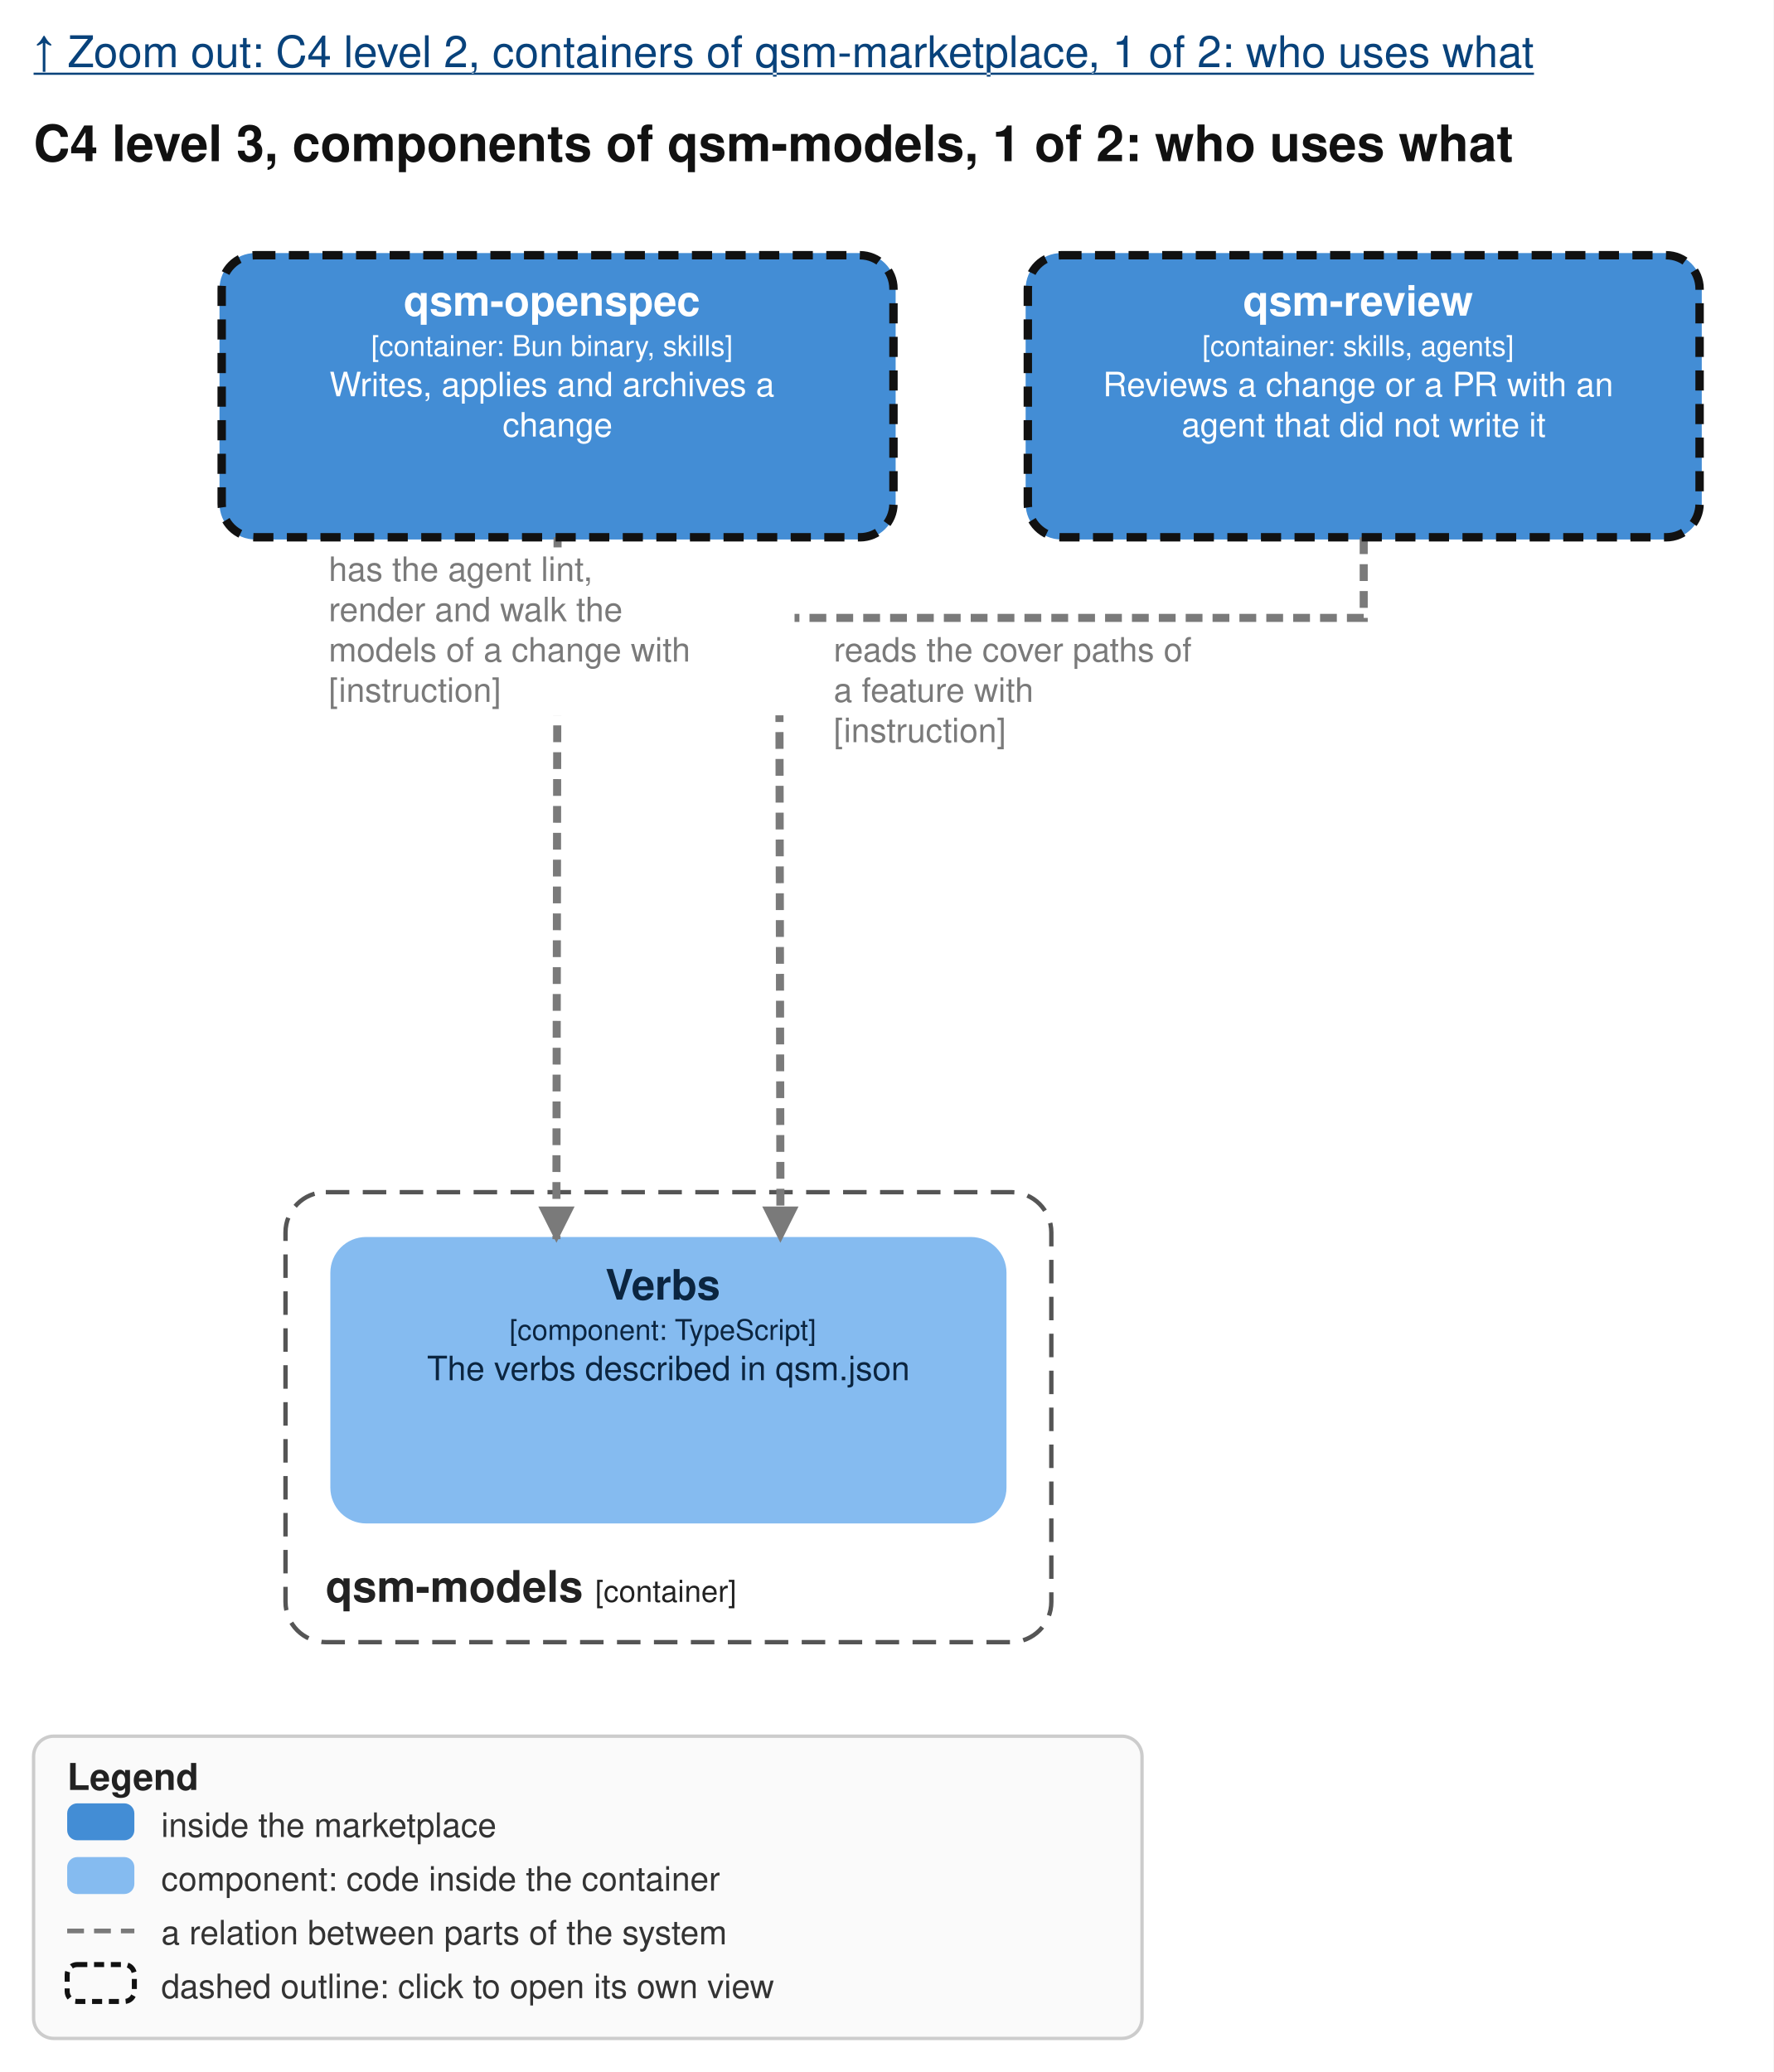
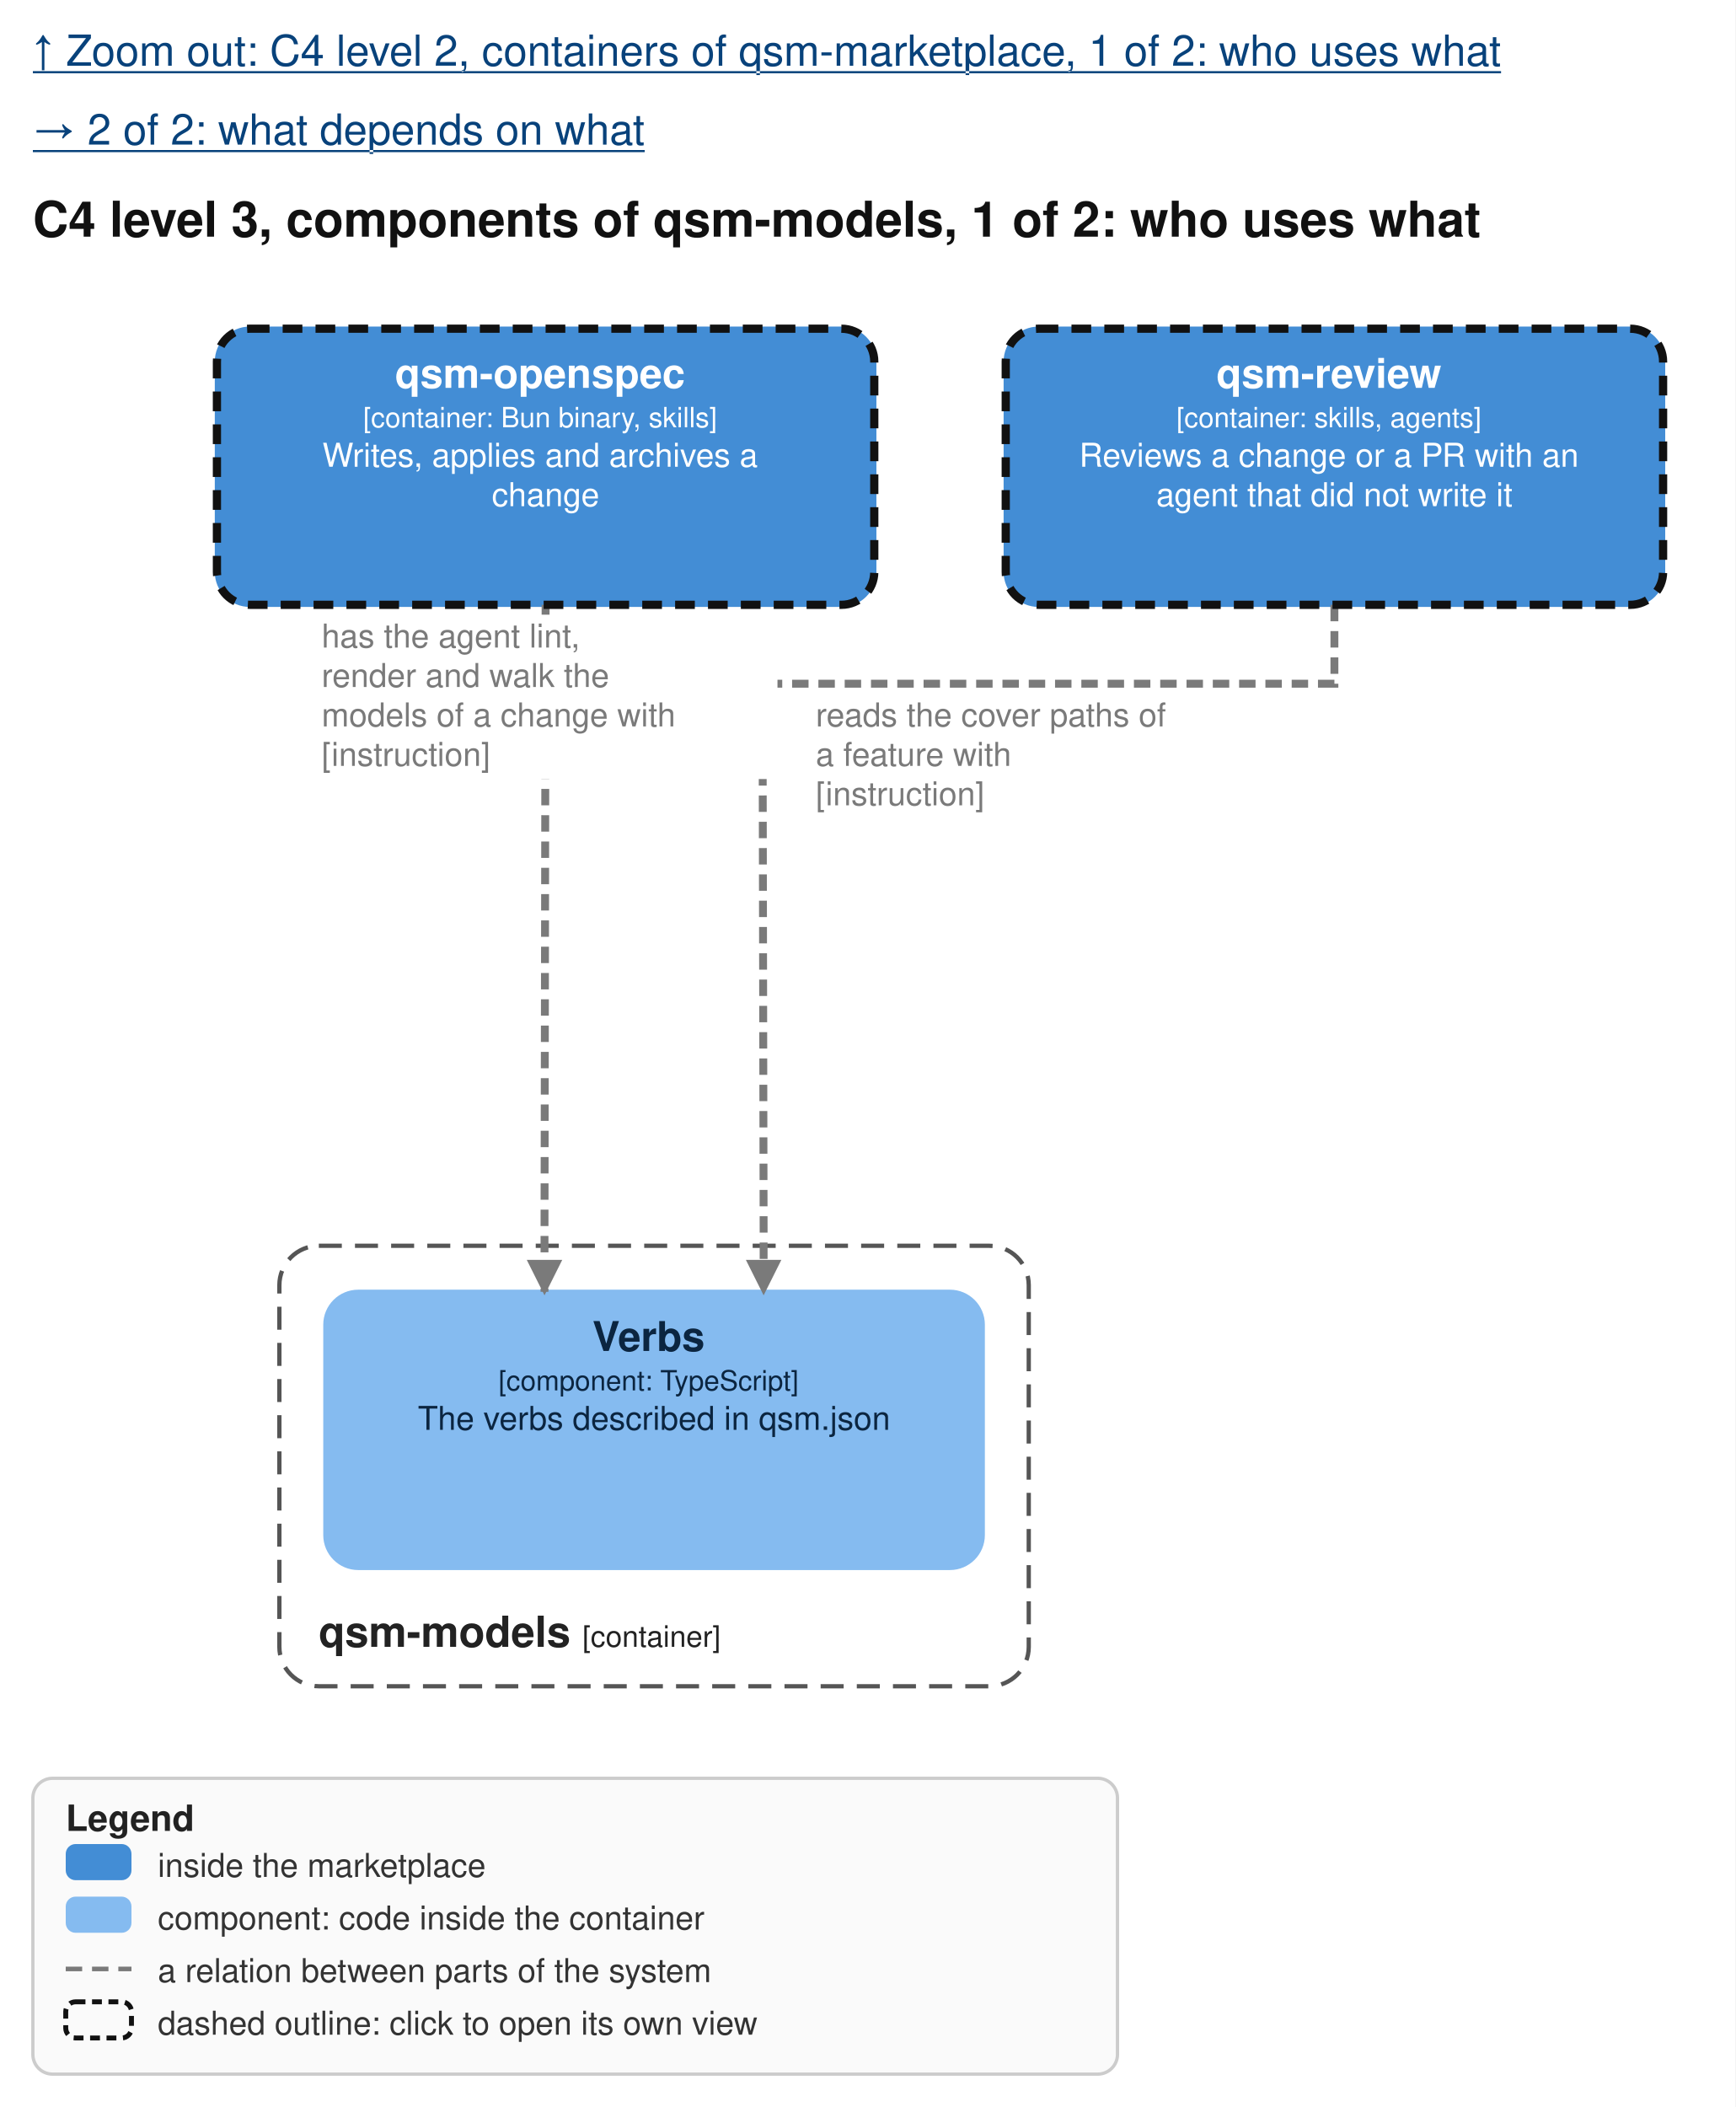
- <svg xmlns="http://www.w3.org/2000/svg" content="&lt;mxfile host=&quot;qsm-models&quot;&gt;&lt;diagram name=&quot;components-models-uses&quot; id=&quot;components-models-uses&quot;&gt;&lt;mxGraphModel grid=&quot;1&quot; gridSize=&quot;10&quot; page=&quot;0&quot;&gt;&lt;root&gt;&lt;mxCell id=&quot;0&quot;/&gt;&lt;mxCell id=&quot;1&quot; parent=&quot;0&quot;/&gt;&lt;object id=&quot;c2&quot; label=&quot;&amp;lt;b&amp;gt;%c4Name%&amp;lt;/b&amp;gt;&amp;lt;div&amp;gt;[%c4Application%]&amp;lt;/div&amp;gt;&quot; placeholders=&quot;1&quot; c4Type=&quot;ContainerScopeBoundary&quot; c4Name=&quot;qsm-models&quot; c4Application=&quot;Container&quot; c4Id=&quot;mp.models&quot;&gt;&lt;mxCell style=&quot;rounded=1;fontSize=11;whiteSpace=wrap;html=1;dashed=1;arcSize=4;fillColor=none;strokeColor=#555555;fontColor=#222222;align=left;verticalAlign=bottom;spacing=10;dashPattern=8 4;metaEdit=1;connectable=0;&quot; vertex=&quot;1&quot; parent=&quot;1&quot;&gt;&lt;mxGeometry x=&quot;75&quot; y=&quot;291&quot; width=&quot;228&quot; height=&quot;134&quot; as=&quot;geometry&quot;/&gt;&lt;/mxCell&gt;&lt;/object&gt;&lt;object id=&quot;c3&quot; label=&quot;&amp;lt;b&amp;gt;%c4Name%&amp;lt;/b&amp;gt;&amp;lt;div&amp;gt;[%c4Type%%c4TechnologySep%%c4Technology%]&amp;lt;/div&amp;gt;&amp;lt;div style=&amp;quot;font-size:11px&amp;quot;&amp;gt;%c4Description%&amp;lt;/div&amp;gt;&quot; placeholders=&quot;1&quot; c4Type=&quot;Component&quot; c4Name=&quot;Verbs&quot; c4Technology=&quot;TypeScript&quot; c4TechnologySep=&quot;: &quot; c4Description=&quot;The verbs described in qsm.json&quot; c4Id=&quot;mp.models.cli&quot; c4Tags=&quot;&quot; c4Path=&quot;plugins/qsm-models/scripts/cli.ts&quot;&gt;&lt;mxCell style=&quot;rounded=1;whiteSpace=wrap;html=1;arcSize=10;fillColor=#85bbf0;strokeColor=#85bbf0;fontColor=#0b2540;metaEdit=1;resizable=1;&quot; vertex=&quot;1&quot; parent=&quot;1&quot;&gt;&lt;mxGeometry x=&quot;89&quot; y=&quot;305&quot; width=&quot;200&quot; height=&quot;84&quot; as=&quot;geometry&quot;/&gt;&lt;/mxCell&gt;&lt;/object&gt;&lt;object id=&quot;c4&quot; label=&quot;&amp;lt;b&amp;gt;%c4Name%&amp;lt;/b&amp;gt;&amp;lt;div&amp;gt;[%c4Type%%c4TechnologySep%%c4Technology%]&amp;lt;/div&amp;gt;&amp;lt;div style=&amp;quot;font-size:11px&amp;quot;&amp;gt;%c4Description%&amp;lt;/div&amp;gt;&quot; placeholders=&quot;1&quot; c4Type=&quot;Container&quot; c4Name=&quot;qsm-openspec&quot; c4Technology=&quot;Bun binary, skills&quot; c4TechnologySep=&quot;: &quot; c4Description=&quot;Writes, applies and archives a change&quot; c4Id=&quot;mp.spec&quot; c4Tags=&quot;&quot; c4Path=&quot;plugins/qsm-openspec&quot; c4Group=&quot;Features&quot;&gt;&lt;mxCell style=&quot;rounded=1;whiteSpace=wrap;html=1;arcSize=10;fillColor=#438dd5;strokeColor=#438dd5;fontColor=#ffffff;metaEdit=1;resizable=1;&quot; vertex=&quot;1&quot; parent=&quot;1&quot;&gt;&lt;mxGeometry x=&quot;56&quot; y=&quot;12&quot; width=&quot;200&quot; height=&quot;84&quot; as=&quot;geometry&quot;/&gt;&lt;/mxCell&gt;&lt;/object&gt;&lt;object id=&quot;c5&quot; label=&quot;&amp;lt;b&amp;gt;%c4Name%&amp;lt;/b&amp;gt;&amp;lt;div&amp;gt;[%c4Type%%c4TechnologySep%%c4Technology%]&amp;lt;/div&amp;gt;&amp;lt;div style=&amp;quot;font-size:11px&amp;quot;&amp;gt;%c4Description%&amp;lt;/div&amp;gt;&quot; placeholders=&quot;1&quot; c4Type=&quot;Container&quot; c4Name=&quot;qsm-review&quot; c4Technology=&quot;skills, agents&quot; c4TechnologySep=&quot;: &quot; c4Description=&quot;Reviews a change or a PR with an agent that did not write it&quot; c4Id=&quot;mp.review&quot; c4Tags=&quot;&quot; c4Path=&quot;plugins/qsm-review&quot; c4Group=&quot;Features&quot;&gt;&lt;mxCell style=&quot;rounded=1;whiteSpace=wrap;html=1;arcSize=10;fillColor=#438dd5;strokeColor=#438dd5;fontColor=#ffffff;metaEdit=1;resizable=1;&quot; vertex=&quot;1&quot; parent=&quot;1&quot;&gt;&lt;mxGeometry x=&quot;296&quot; y=&quot;12&quot; width=&quot;200&quot; height=&quot;84&quot; as=&quot;geometry&quot;/&gt;&lt;/mxCell&gt;&lt;/object&gt;&lt;object id=&quot;c6&quot; label=&quot;%c4Description%&quot; placeholders=&quot;1&quot; c4Type=&quot;Relationship&quot; c4Description=&quot;has the agent lint, render and walk the models of a change with [instruction]&quot;&gt;&lt;mxCell style=&quot;edgeStyle=orthogonalEdgeStyle;rounded=1;endArrow=blockThin;endFill=1;html=1;fontSize=10;strokeColor=#7a7a7a;fontColor=#7a7a7a;strokeWidth=2.4;dashed=1;metaEdit=1;&quot; edge=&quot;1&quot; parent=&quot;1&quot; source=&quot;c4&quot; target=&quot;c3&quot;&gt;&lt;mxGeometry relative=&quot;1&quot; as=&quot;geometry&quot;&gt;&lt;Array as=&quot;points&quot;&gt;&lt;mxPoint x=&quot;155.667&quot; y=&quot;286&quot;/&gt;&lt;/Array&gt;&lt;/mxGeometry&gt;&lt;/mxCell&gt;&lt;/object&gt;&lt;object id=&quot;c7&quot; label=&quot;%c4Description%&quot; placeholders=&quot;1&quot; c4Type=&quot;Relationship&quot; c4Description=&quot;reads the cover paths of a feature with [instruction]&quot;&gt;&lt;mxCell style=&quot;edgeStyle=orthogonalEdgeStyle;rounded=1;endArrow=blockThin;endFill=1;html=1;fontSize=10;strokeColor=#7a7a7a;fontColor=#7a7a7a;strokeWidth=2.4;dashed=1;metaEdit=1;&quot; edge=&quot;1&quot; parent=&quot;1&quot; source=&quot;c5&quot; target=&quot;c3&quot;&gt;&lt;mxGeometry relative=&quot;1&quot; as=&quot;geometry&quot;&gt;&lt;Array as=&quot;points&quot;&gt;&lt;mxPoint x=&quot;396&quot; y=&quot;120&quot;/&gt;&lt;mxPoint x=&quot;222&quot; y=&quot;120&quot;/&gt;&lt;mxPoint x=&quot;222.333&quot; y=&quot;286&quot;/&gt;&lt;/Array&gt;&lt;/mxGeometry&gt;&lt;/mxCell&gt;&lt;/object&gt;&lt;/root&gt;&lt;/mxGraphModel&gt;&lt;/diagram&gt;&lt;/mxfile&gt;" width="528" height="617" viewBox="-10 -64 528 617" font-family="Helvetica, Arial, sans-serif">
+ <svg xmlns="http://www.w3.org/2000/svg" content="&lt;mxfile host=&quot;qsm-models&quot;&gt;&lt;diagram name=&quot;components-models-uses&quot; id=&quot;components-models-uses&quot;&gt;&lt;mxGraphModel grid=&quot;1&quot; gridSize=&quot;10&quot; page=&quot;0&quot;&gt;&lt;root&gt;&lt;mxCell id=&quot;0&quot;/&gt;&lt;mxCell id=&quot;1&quot; parent=&quot;0&quot;/&gt;&lt;object id=&quot;c2&quot; label=&quot;&amp;lt;b&amp;gt;%c4Name%&amp;lt;/b&amp;gt;&amp;lt;div&amp;gt;[%c4Application%]&amp;lt;/div&amp;gt;&quot; placeholders=&quot;1&quot; c4Type=&quot;ContainerScopeBoundary&quot; c4Name=&quot;qsm-models&quot; c4Application=&quot;Container&quot; c4Id=&quot;mp.models&quot;&gt;&lt;mxCell style=&quot;rounded=1;fontSize=11;whiteSpace=wrap;html=1;dashed=1;arcSize=4;fillColor=none;strokeColor=#555555;fontColor=#222222;align=left;verticalAlign=bottom;spacing=10;dashPattern=8 4;metaEdit=1;connectable=0;&quot; vertex=&quot;1&quot; parent=&quot;1&quot;&gt;&lt;mxGeometry x=&quot;75&quot; y=&quot;291&quot; width=&quot;228&quot; height=&quot;134&quot; as=&quot;geometry&quot;/&gt;&lt;/mxCell&gt;&lt;/object&gt;&lt;object id=&quot;c3&quot; label=&quot;&amp;lt;b&amp;gt;%c4Name%&amp;lt;/b&amp;gt;&amp;lt;div&amp;gt;[%c4Type%%c4TechnologySep%%c4Technology%]&amp;lt;/div&amp;gt;&amp;lt;div style=&amp;quot;font-size:11px&amp;quot;&amp;gt;%c4Description%&amp;lt;/div&amp;gt;&quot; placeholders=&quot;1&quot; c4Type=&quot;Component&quot; c4Name=&quot;Verbs&quot; c4Technology=&quot;TypeScript&quot; c4TechnologySep=&quot;: &quot; c4Description=&quot;The verbs described in qsm.json&quot; c4Id=&quot;mp.models.cli&quot; c4Tags=&quot;&quot; c4Path=&quot;plugins/qsm-models/scripts/cli.ts&quot;&gt;&lt;mxCell style=&quot;rounded=1;whiteSpace=wrap;html=1;arcSize=10;fillColor=#85bbf0;strokeColor=#85bbf0;fontColor=#0b2540;metaEdit=1;resizable=1;&quot; vertex=&quot;1&quot; parent=&quot;1&quot;&gt;&lt;mxGeometry x=&quot;89&quot; y=&quot;305&quot; width=&quot;200&quot; height=&quot;84&quot; as=&quot;geometry&quot;/&gt;&lt;/mxCell&gt;&lt;/object&gt;&lt;object id=&quot;c4&quot; label=&quot;&amp;lt;b&amp;gt;%c4Name%&amp;lt;/b&amp;gt;&amp;lt;div&amp;gt;[%c4Type%%c4TechnologySep%%c4Technology%]&amp;lt;/div&amp;gt;&amp;lt;div style=&amp;quot;font-size:11px&amp;quot;&amp;gt;%c4Description%&amp;lt;/div&amp;gt;&quot; placeholders=&quot;1&quot; c4Type=&quot;Container&quot; c4Name=&quot;qsm-openspec&quot; c4Technology=&quot;Bun binary, skills&quot; c4TechnologySep=&quot;: &quot; c4Description=&quot;Writes, applies and archives a change&quot; c4Id=&quot;mp.spec&quot; c4Tags=&quot;&quot; c4Path=&quot;plugins/qsm-openspec&quot; c4Group=&quot;Features&quot;&gt;&lt;mxCell style=&quot;rounded=1;whiteSpace=wrap;html=1;arcSize=10;fillColor=#438dd5;strokeColor=#438dd5;fontColor=#ffffff;metaEdit=1;resizable=1;&quot; vertex=&quot;1&quot; parent=&quot;1&quot;&gt;&lt;mxGeometry x=&quot;56&quot; y=&quot;12&quot; width=&quot;200&quot; height=&quot;84&quot; as=&quot;geometry&quot;/&gt;&lt;/mxCell&gt;&lt;/object&gt;&lt;object id=&quot;c5&quot; label=&quot;&amp;lt;b&amp;gt;%c4Name%&amp;lt;/b&amp;gt;&amp;lt;div&amp;gt;[%c4Type%%c4TechnologySep%%c4Technology%]&amp;lt;/div&amp;gt;&amp;lt;div style=&amp;quot;font-size:11px&amp;quot;&amp;gt;%c4Description%&amp;lt;/div&amp;gt;&quot; placeholders=&quot;1&quot; c4Type=&quot;Container&quot; c4Name=&quot;qsm-review&quot; c4Technology=&quot;skills, agents&quot; c4TechnologySep=&quot;: &quot; c4Description=&quot;Reviews a change or a PR with an agent that did not write it&quot; c4Id=&quot;mp.review&quot; c4Tags=&quot;&quot; c4Path=&quot;plugins/qsm-review&quot; c4Group=&quot;Features&quot;&gt;&lt;mxCell style=&quot;rounded=1;whiteSpace=wrap;html=1;arcSize=10;fillColor=#438dd5;strokeColor=#438dd5;fontColor=#ffffff;metaEdit=1;resizable=1;&quot; vertex=&quot;1&quot; parent=&quot;1&quot;&gt;&lt;mxGeometry x=&quot;296&quot; y=&quot;12&quot; width=&quot;200&quot; height=&quot;84&quot; as=&quot;geometry&quot;/&gt;&lt;/mxCell&gt;&lt;/object&gt;&lt;object id=&quot;c6&quot; label=&quot;%c4Description%&quot; placeholders=&quot;1&quot; c4Type=&quot;Relationship&quot; c4Description=&quot;has the agent lint, render and walk the models of a change with [instruction]&quot;&gt;&lt;mxCell style=&quot;edgeStyle=orthogonalEdgeStyle;rounded=1;endArrow=blockThin;endFill=1;html=1;fontSize=10;strokeColor=#7a7a7a;fontColor=#7a7a7a;strokeWidth=2.4;dashed=1;metaEdit=1;&quot; edge=&quot;1&quot; parent=&quot;1&quot; source=&quot;c4&quot; target=&quot;c3&quot;&gt;&lt;mxGeometry relative=&quot;1&quot; as=&quot;geometry&quot;&gt;&lt;Array as=&quot;points&quot;&gt;&lt;mxPoint x=&quot;155.667&quot; y=&quot;286&quot;/&gt;&lt;/Array&gt;&lt;/mxGeometry&gt;&lt;/mxCell&gt;&lt;/object&gt;&lt;object id=&quot;c7&quot; label=&quot;%c4Description%&quot; placeholders=&quot;1&quot; c4Type=&quot;Relationship&quot; c4Description=&quot;reads the cover paths of a feature with [instruction]&quot;&gt;&lt;mxCell style=&quot;edgeStyle=orthogonalEdgeStyle;rounded=1;endArrow=blockThin;endFill=1;html=1;fontSize=10;strokeColor=#7a7a7a;fontColor=#7a7a7a;strokeWidth=2.4;dashed=1;metaEdit=1;&quot; edge=&quot;1&quot; parent=&quot;1&quot; source=&quot;c5&quot; target=&quot;c3&quot;&gt;&lt;mxGeometry relative=&quot;1&quot; as=&quot;geometry&quot;&gt;&lt;Array as=&quot;points&quot;&gt;&lt;mxPoint x=&quot;396&quot; y=&quot;120&quot;/&gt;&lt;mxPoint x=&quot;222&quot; y=&quot;120&quot;/&gt;&lt;mxPoint x=&quot;222.333&quot; y=&quot;286&quot;/&gt;&lt;/Array&gt;&lt;/mxGeometry&gt;&lt;/mxCell&gt;&lt;/object&gt;&lt;/root&gt;&lt;/mxGraphModel&gt;&lt;/diagram&gt;&lt;/mxfile&gt;" width="528" height="641" viewBox="-10 -88 528 641" font-family="Helvetica, Arial, sans-serif">
  <defs>
    <marker id="a08427b" viewBox="0 0 10 10" refX="9" refY="5" markerWidth="4.5" markerHeight="4.5" orient="auto">
      <path d="M0,0L10,5L0,10z" fill="#08427b" />
    </marker>
    <marker id="a6b4fbb" viewBox="0 0 10 10" refX="9" refY="5" markerWidth="4.5" markerHeight="4.5" orient="auto">
      <path d="M0,0L10,5L0,10z" fill="#6b4fbb" />
    </marker>
    <marker id="ac2410c" viewBox="0 0 10 10" refX="9" refY="5" markerWidth="4.5" markerHeight="4.5" orient="auto">
      <path d="M0,0L10,5L0,10z" fill="#c2410c" />
    </marker>
    <marker id="a15803d" viewBox="0 0 10 10" refX="9" refY="5" markerWidth="4.5" markerHeight="4.5" orient="auto">
      <path d="M0,0L10,5L0,10z" fill="#15803d" />
    </marker>
    <marker id="a0f766e" viewBox="0 0 10 10" refX="9" refY="5" markerWidth="4.5" markerHeight="4.5" orient="auto">
      <path d="M0,0L10,5L0,10z" fill="#0f766e" />
    </marker>
    <marker id="ab91c1c" viewBox="0 0 10 10" refX="9" refY="5" markerWidth="4.5" markerHeight="4.5" orient="auto">
      <path d="M0,0L10,5L0,10z" fill="#b91c1c" />
    </marker>
    <marker id="a7a7a7a" viewBox="0 0 10 10" refX="9" refY="5" markerWidth="4.5" markerHeight="4.5" orient="auto">
      <path d="M0,0L10,5L0,10z" fill="#7a7a7a" />
    </marker>
  </defs>
-   <rect x="-10" y="-64" width="528" height="617" fill="#ffffff" />
+   <rect x="-10" y="-88" width="528" height="641" fill="#ffffff" />
  <text x="0" y="-16" font-size="15" font-weight="bold" fill="#111111">C4 level 3, components of qsm-models, 1 of 2: who uses what</text>
  <rect x="75" y="291" width="228" height="134" rx="12" fill="none" stroke="#555555" stroke-width="1.3" stroke-dasharray="7 4" />
  <rect x="89" y="305" width="200" height="84" rx="10" fill="#85bbf0" stroke="#85bbf0" stroke-width="1.3" />
  <text x="189" y="323" text-anchor="middle" fill="#0b2540">
    <tspan font-size="12.5" font-weight="bold">Verbs</tspan>
    <tspan x="189" dy="12" font-size="8.5">[component: TypeScript]</tspan>
    <tspan x="189" dy="12" font-size="10">The verbs described in qsm.json</tspan>
  </text>
  <rect x="56" y="12" width="200" height="84" rx="10" fill="#438dd5" stroke="#438dd5" stroke-width="1.3" />
  <text x="156" y="30" text-anchor="middle" fill="#ffffff">
    <tspan font-size="12.5" font-weight="bold">qsm-openspec</tspan>
    <tspan x="156" dy="12" font-size="8.5">[container: Bun binary, skills]</tspan>
    <tspan x="156" dy="12" font-size="10">Writes, applies and archives a</tspan>
    <tspan x="156" dy="12" font-size="10">change</tspan>
  </text>
  <rect x="296" y="12" width="200" height="84" rx="10" fill="#438dd5" stroke="#438dd5" stroke-width="1.3" />
  <text x="396" y="30" text-anchor="middle" fill="#ffffff">
    <tspan font-size="12.5" font-weight="bold">qsm-review</tspan>
    <tspan x="396" dy="12" font-size="8.5">[container: skills, agents]</tspan>
    <tspan x="396" dy="12" font-size="10">Reviews a change or a PR with an</tspan>
    <tspan x="396" dy="12" font-size="10">agent that did not write it</tspan>
  </text>
  <polyline points="156,96 155.667,286 155.667,305" fill="none" stroke="#7a7a7a" stroke-width="2.4" stroke-dasharray="5 3" marker-end="url(#a7a7a7a)" />
  <polyline points="396,96 396,120 222,120 222.333,286 222.333,305" fill="none" stroke="#7a7a7a" stroke-width="2.4" stroke-dasharray="5 3" marker-end="url(#a7a7a7a)" />
  <rect x="83" y="398" width="192" height="20" fill="#ffffff" />
  <text x="87" y="413" font-size="13" font-weight="bold" fill="#222222">qsm-models <tspan font-size="9" font-weight="normal">[container]</tspan>
  </text>
  <rect x="84.85" y="99" width="141.7" height="50" rx="2" fill="#ffffff" />
  <text x="87.85" y="109" font-size="10" fill="#7a7a7a">
    <tspan x="87.85" dy="0">has the agent lint,</tspan>
    <tspan x="87.85" dy="12">render and walk the</tspan>
    <tspan x="87.85" dy="12">models of a change with</tspan>
    <tspan x="87.85" dy="12">[instruction]</tspan>
  </text>
  <rect x="235.2" y="123" width="147.6" height="38" rx="2" fill="#ffffff" />
  <text x="238.2" y="133" font-size="10" fill="#7a7a7a">
    <tspan x="238.2" dy="0">reads the cover paths of</tspan>
    <tspan x="238.2" dy="12">a feature with</tspan>
    <tspan x="238.2" dy="12">[instruction]</tspan>
  </text>
  <rect x="0" y="453" width="330" height="90" rx="6" fill="#fafafa" stroke="#cccccc" />
  <text x="10" y="469" font-size="11" font-weight="bold" fill="#222222">Legend</text>
  <rect x="10" y="473" width="20" height="11" rx="3" fill="#438dd5" />
  <text x="38" y="483" font-size="10" fill="#333333">inside the marketplace</text>
  <rect x="10" y="489" width="20" height="11" rx="3" fill="#85bbf0" />
  <text x="38" y="499" font-size="10" fill="#333333">component: code inside the container</text>
  <line x1="10" y1="511" x2="30" y2="511" stroke="#7a7a7a" stroke-width="1.4" stroke-dasharray="5 3" />
  <text x="38" y="515" font-size="10" fill="#333333">a relation between parts of the system</text>
  <rect x="10" y="521" width="20" height="11" rx="3" fill="none" stroke="#111111" stroke-width="1.5" stroke-dasharray="3 2" />
  <text x="38" y="531" font-size="10" fill="#333333">dashed outline: click to open its own view</text>
  <g class="zoom-links">
    <a href="marketplace.components-spec.drawio.svg">
      <rect x="56" y="12" width="200" height="84" rx="10" fill="#ffffff" fill-opacity="0" stroke="#111111" stroke-width="2.5" stroke-dasharray="6 4" style="cursor: pointer" />
    </a>
    <a href="marketplace.components-review.drawio.svg">
      <rect x="296" y="12" width="200" height="84" rx="10" fill="#ffffff" fill-opacity="0" stroke="#111111" stroke-width="2.5" stroke-dasharray="6 4" style="cursor: pointer" />
    </a>
    <a href="marketplace.containers-uses.drawio.svg">
-       <text x="0" y="-44" font-size="13" fill="#08427b" text-decoration="underline">↑ Zoom out: C4 level 2, containers of qsm-marketplace, 1 of 2: who uses what</text>
+       <text x="0" y="-68" font-size="13" fill="#08427b" text-decoration="underline">↑ Zoom out: C4 level 2, containers of qsm-marketplace, 1 of 2: who uses what</text>
    </a>
    <a href="marketplace.components-models-depends.drawio.svg">
-       <text x="520" y="-44" font-size="13" fill="#08427b" text-decoration="underline">→ 2 of 2: what depends on what</text>
+       <text x="0" y="-44" font-size="13" fill="#08427b" text-decoration="underline">→ 2 of 2: what depends on what</text>
    </a>
  </g>
</svg>
